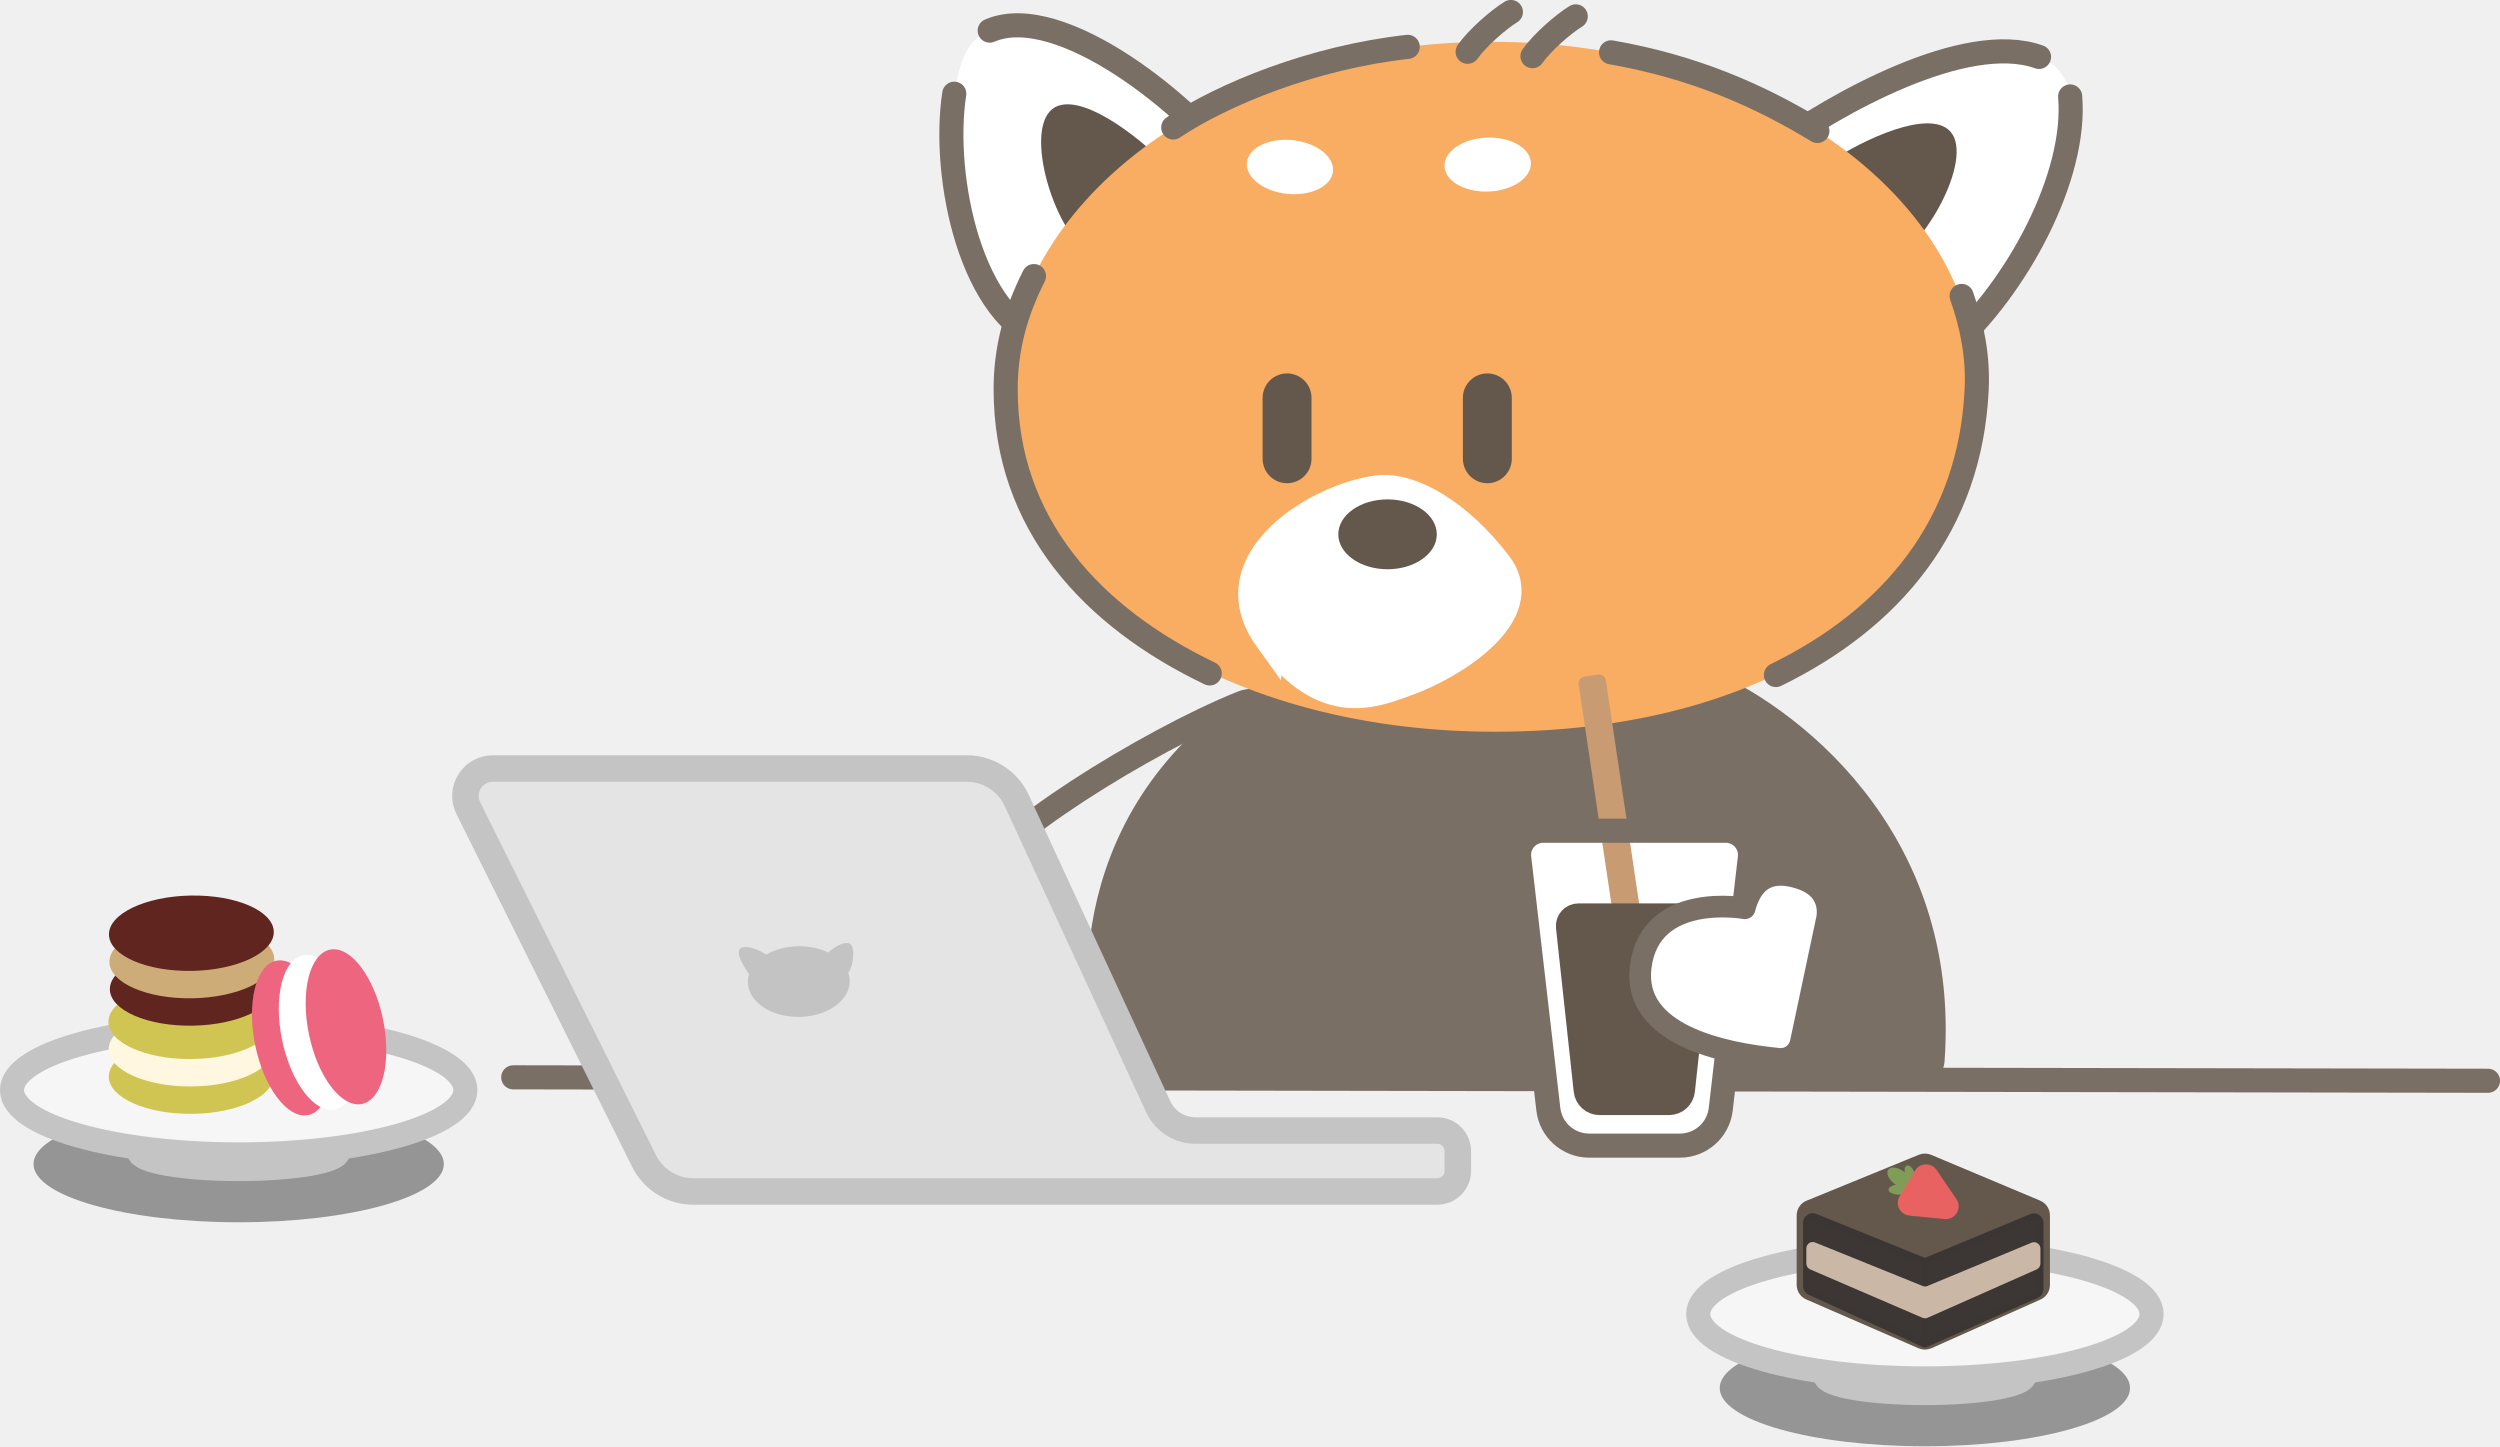
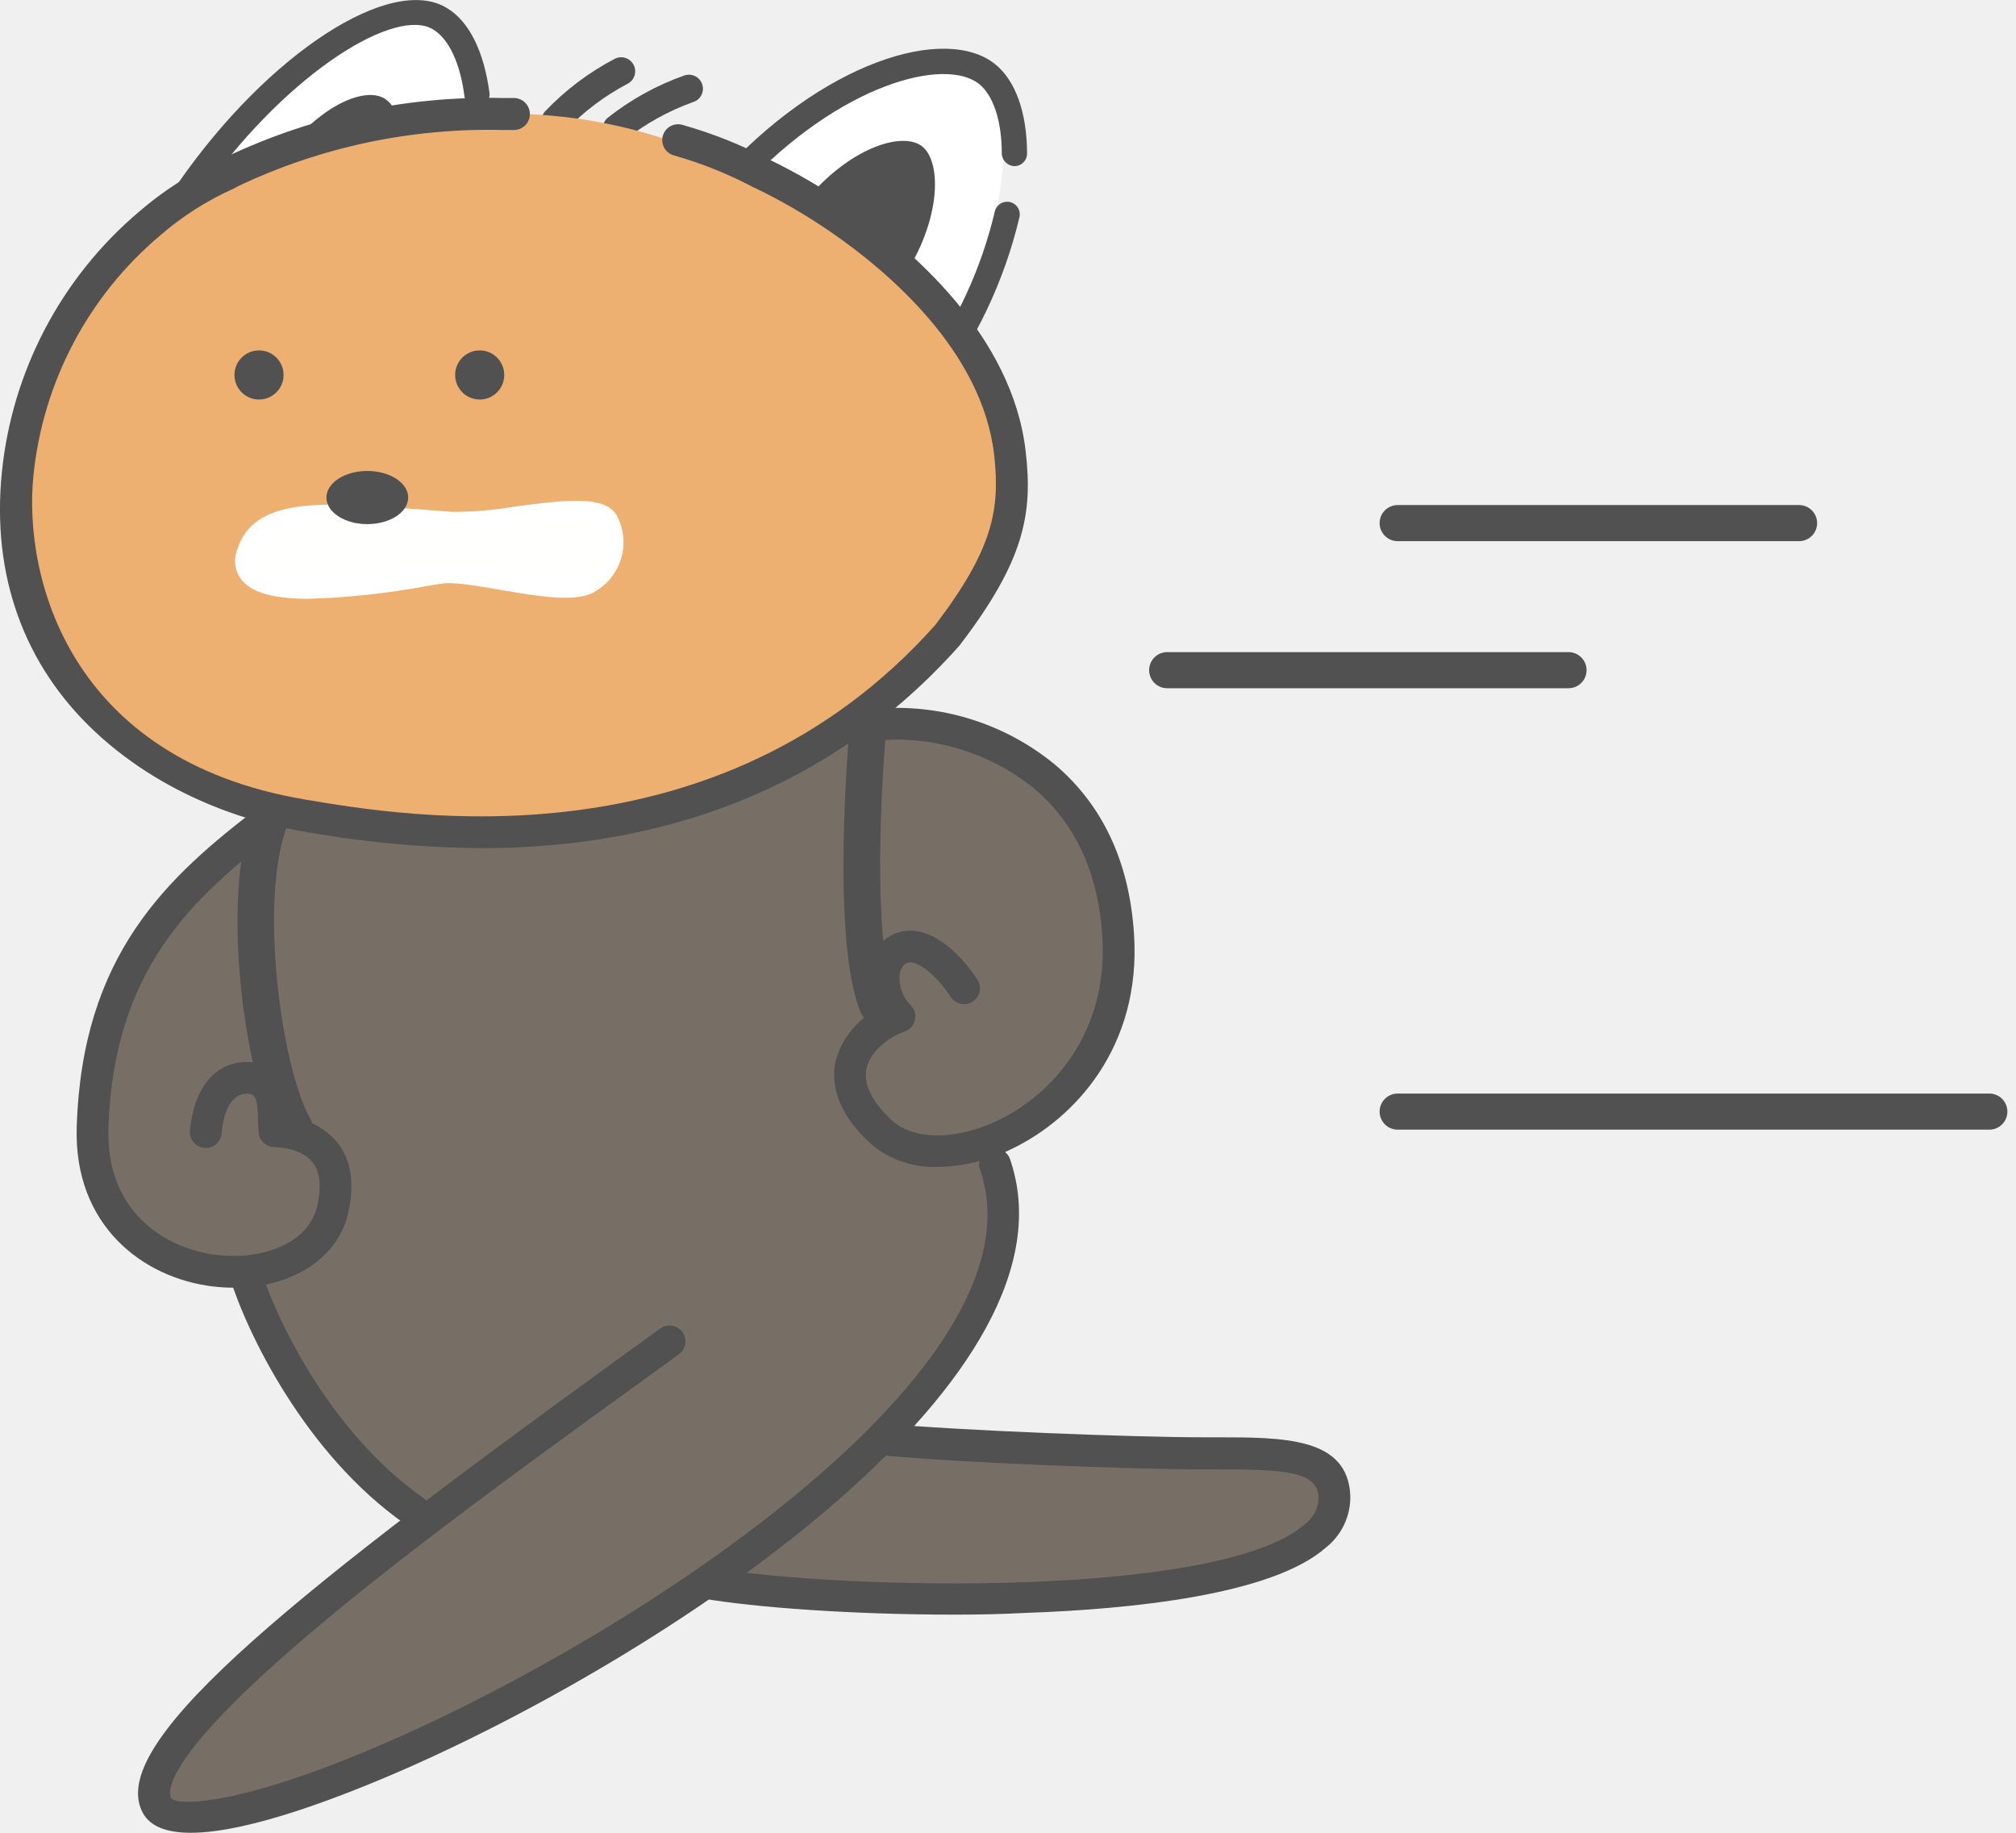
- <svg xmlns="http://www.w3.org/2000/svg" width="363" height="210" viewBox="0 0 363 210" fill="none">
-   <g clip-path="url(#clip0_389_1806)">
-     <path d="M34.657 177.475C51.11 177.475 64.448 173.69 64.448 169.02C64.448 164.351 51.11 160.566 34.657 160.566C18.205 160.566 4.867 164.351 4.867 169.02C4.867 173.69 18.205 177.475 34.657 177.475Z" fill="#959595" />
-     <path fill-rule="evenodd" clip-rule="evenodd" d="M20.196 163.779V167.26C20.196 168.632 26.669 169.746 34.657 169.746C42.646 169.746 49.119 168.632 49.119 167.26V163.779H20.196Z" fill="#F6F6F6" stroke="#C4C4C4" stroke-width="3.5" stroke-linecap="round" stroke-linejoin="round" />
-     <path d="M34.657 167.618C52.834 167.618 67.57 163.436 67.57 158.278C67.57 153.12 52.834 148.938 34.657 148.938C16.481 148.938 1.745 153.12 1.745 158.278C1.745 163.436 16.481 167.618 34.657 167.618Z" fill="#F6F6F6" stroke="#C4C4C4" stroke-width="3.5" stroke-linecap="round" stroke-linejoin="round" />
-     <path d="M279.493 210C295.946 210 309.283 206.215 309.283 201.546C309.283 196.876 295.946 193.091 279.493 193.091C263.04 193.091 249.703 196.876 249.703 201.546C249.703 206.215 263.04 210 279.493 210Z" fill="#959595" />
-     <path fill-rule="evenodd" clip-rule="evenodd" d="M265.032 196.304V199.785C265.032 201.158 271.504 202.272 279.493 202.272C287.482 202.272 293.954 201.158 293.954 199.785V196.304H265.032Z" fill="#F6F6F6" stroke="#C4C4C4" stroke-width="3.5" stroke-linecap="round" stroke-linejoin="round" />
-     <path d="M279.493 200.143C297.67 200.143 312.405 195.962 312.405 190.803C312.405 185.645 297.67 181.464 279.493 181.464C261.316 181.464 246.581 185.645 246.581 190.803C246.581 195.962 261.316 200.143 279.493 200.143Z" fill="#F6F6F6" stroke="#C4C4C4" stroke-width="3.5" stroke-linecap="round" stroke-linejoin="round" />
-     <path d="M167.193 138.007C167.592 137.44 168.43 136.645 169.856 135.67C171.422 134.596 173.447 133.472 175.71 132.358C180.228 130.13 185.534 128.051 189.633 126.589C191.877 125.793 193.054 123.306 192.186 121.069L185.744 104.448C184.926 102.339 182.532 101.176 180.318 102.061C173.486 104.806 164.321 109.749 156.502 114.842C152.592 117.398 148.972 120.014 146.139 122.451C143.387 124.808 141.093 127.235 140.185 129.404C139.198 131.791 138.929 133.949 139.248 135.859C139.567 137.779 140.455 139.3 141.552 140.464C141.851 140.782 142.14 141.379 142.22 142.026C142.3 142.692 142.12 143.02 142.04 143.12C140.175 145.129 138.709 147.188 137.911 148.481C137.622 148.958 137.423 149.496 137.353 150.062C137.173 151.545 137.253 152.887 137.772 153.991C138.33 155.205 139.318 155.921 140.445 156.19C141.462 156.438 142.479 156.289 143.287 156.06C144.115 155.831 144.903 155.473 145.541 155.105L144.544 153.375L145.541 155.105C145.741 154.986 145.92 154.867 146.07 154.737L156.252 146.442C156.252 146.442 156.352 146.382 156.462 146.392C156.582 146.392 156.711 146.452 156.811 146.561C157.918 147.655 159.354 148.859 160.9 149.665C162.386 150.45 164.401 151.087 166.375 150.271C167.752 149.704 168.5 148.59 168.839 147.437C169.158 146.343 169.138 145.159 169.008 144.075C168.739 141.946 167.941 139.649 167.223 137.987L167.193 138.007Z" stroke="#7A6F64" stroke-width="3.5" stroke-linecap="round" stroke-linejoin="round" />
-     <path d="M282.346 154.16C284.809 120.402 260.384 102.031 246.92 96.7C246.511 96.54 246.082 96.461 245.644 96.461H188.456C187.878 96.461 187.3 96.6 186.781 96.869C156.941 112.584 155.714 140.534 159.254 154.807C159.623 156.309 161.03 157.294 162.596 157.294H278.835C280.66 157.294 282.216 155.951 282.346 154.16Z" fill="#7A6F64" />
-     <path d="M74.521 156.428L361.255 156.926" stroke="#7A6F64" stroke-width="3.5" stroke-linecap="round" stroke-linejoin="round" />
-     <path d="M262.498 174.77L278.785 168.105C279.244 167.916 279.762 167.916 280.211 168.105L296.049 174.76C296.737 175.048 297.186 175.724 297.186 176.47V186.576C297.186 187.312 296.757 187.968 296.089 188.267L280.251 195.339C279.772 195.548 279.224 195.558 278.745 195.339L262.459 188.257C261.78 187.959 261.342 187.292 261.342 186.556V176.48C261.342 175.724 261.8 175.048 262.498 174.76V174.77Z" fill="#64584D" stroke="#64584D" stroke-width="0.93" stroke-linecap="round" stroke-linejoin="round" />
-     <path d="M279.493 183.145L294.962 176.719C295.58 176.46 296.248 176.918 296.248 177.574V187.183C296.248 187.551 296.029 187.879 295.7 188.028L279.493 195.21L262.808 187.561C262.478 187.412 262.269 187.083 262.269 186.715V177.545C262.269 176.888 262.937 176.441 263.546 176.679L279.493 183.125V183.145Z" fill="#3C3634" />
-     <path d="M279.493 183.135L263.546 176.689C262.937 176.441 262.269 176.888 262.269 177.555V186.725C262.269 187.093 262.478 187.421 262.808 187.571L279.493 195.22M279.493 183.145L294.962 176.719C295.58 176.46 296.248 176.918 296.248 177.574V187.183C296.248 187.551 296.029 187.879 295.7 188.028L279.493 195.21V183.145ZM279.493 183.135V195.21V183.135Z" stroke="#3B3634" stroke-width="0.93" stroke-linecap="round" stroke-linejoin="round" />
-     <path d="M279.144 186.715L263.556 180.409C262.947 180.161 262.279 180.608 262.279 181.275V183.463C262.279 183.831 262.498 184.169 262.838 184.318L279.134 191.34C279.373 191.44 279.643 191.44 279.882 191.34L295.72 184.318C296.059 184.169 296.268 183.841 296.268 183.473V181.294C296.268 180.628 295.59 180.18 294.982 180.439L279.862 186.725C279.633 186.815 279.383 186.825 279.154 186.725L279.144 186.715Z" fill="#CAB7A6" />
-     <path d="M277.307 172.177C277.679 171.686 277.283 170.762 276.421 170.113C275.56 169.463 274.56 169.335 274.188 169.826C273.816 170.317 274.213 171.241 275.074 171.89C275.936 172.539 276.935 172.668 277.307 172.177Z" fill="#809D58" />
-     <path d="M277.749 171.459C278.087 171.324 278.16 170.718 277.913 170.107C277.666 169.495 277.192 169.109 276.855 169.245C276.518 169.38 276.445 169.986 276.692 170.597C276.939 171.209 277.412 171.595 277.749 171.459Z" fill="#809D58" />
-     <path d="M275.888 173.462C276.802 173.437 277.534 173.078 277.523 172.661C277.511 172.244 276.761 171.926 275.847 171.95C274.933 171.975 274.201 172.334 274.213 172.751C274.224 173.168 274.974 173.487 275.888 173.462Z" fill="#809D58" />
-     <path d="M284.071 174.113C284.958 175.416 283.911 177.157 282.345 177.007L277.239 176.5C275.883 176.361 275.125 174.869 275.823 173.705L278.057 169.975C278.755 168.811 280.431 168.762 281.199 169.886L284.071 174.123V174.113Z" fill="#E96262" />
-     <path d="M27.797 161.732C34.407 161.691 39.749 159.208 39.73 156.187C39.711 153.165 34.338 150.75 27.728 150.791C21.118 150.832 15.776 153.315 15.795 156.336C15.814 159.357 21.188 161.773 27.797 161.732Z" fill="#D0C552" />
-     <path d="M27.782 157.754C34.392 157.712 39.734 155.23 39.715 152.208C39.696 149.187 34.322 146.771 27.713 146.813C21.103 146.854 15.761 149.337 15.78 152.358C15.799 155.379 21.172 157.795 27.782 157.754Z" fill="#FFF7DF" />
-     <path d="M27.747 153.775C34.356 153.734 39.699 151.251 39.68 148.23C39.661 145.209 34.287 142.793 27.678 142.834C21.068 142.876 15.725 145.358 15.745 148.38C15.764 151.401 21.137 153.817 27.747 153.775Z" fill="#D0C552" />
-     <path d="M28.016 148.927C34.625 148.809 39.939 146.265 39.885 143.244C39.831 140.224 34.43 137.87 27.821 137.987C21.212 138.105 15.899 140.649 15.952 143.669C16.006 146.69 21.407 149.044 28.016 148.927Z" fill="#60251F" />
-     <path d="M27.956 144.951C34.565 144.834 39.878 142.29 39.824 139.269C39.77 136.248 34.369 133.894 27.76 134.011C21.151 134.128 15.838 136.672 15.892 139.693C15.946 142.714 21.347 145.068 27.956 144.951Z" fill="#CDAC78" />
-     <path d="M27.885 140.974C34.493 140.857 39.807 138.313 39.753 135.292C39.699 132.271 34.297 129.917 27.689 130.034C21.08 130.151 15.767 132.695 15.821 135.716C15.875 138.737 21.276 141.091 27.885 140.974Z" fill="#60251F" />
-     <path d="M44.756 161.904C47.723 161.293 49.089 155.782 47.808 149.596C46.526 143.409 43.083 138.889 40.116 139.5C37.149 140.111 35.783 145.622 37.064 151.809C38.345 157.995 41.789 162.515 44.756 161.904Z" fill="#ED657F" />
-     <path d="M48.651 161.104C51.618 160.493 52.984 154.982 51.703 148.796C50.422 142.609 46.978 138.089 44.011 138.7C41.044 139.311 39.678 144.822 40.959 151.009C42.24 157.196 45.684 161.715 48.651 161.104Z" fill="white" />
-     <path d="M52.555 160.293C55.522 159.681 56.889 154.171 55.607 147.984C54.326 141.797 50.882 137.277 47.915 137.889C44.949 138.5 43.582 144.01 44.863 150.197C46.145 156.384 49.589 160.904 52.555 160.293Z" fill="#ED657F" />
-     <path d="M228.27 120.621H239.789" stroke="#7A6F64" stroke-width="3.5" stroke-linecap="round" stroke-linejoin="round" />
-     <path d="M71.569 111.59H140.375C143.517 111.59 146.369 113.43 147.656 116.294L168.171 160.685C169.148 162.804 171.272 164.157 173.606 164.157H208.682C210.338 164.157 211.674 165.49 211.674 167.141V170.015C211.674 171.666 210.338 172.999 208.682 172.999H100.661C97.629 172.999 94.867 171.288 93.52 168.583L67.998 117.339C66.682 114.693 68.607 111.59 71.569 111.59Z" fill="#E4E4E4" stroke="#C4C4C4" stroke-width="3.85" stroke-linecap="round" stroke-linejoin="round" />
-     <path d="M107.623 137.64C108.55 137.172 110.236 137.968 111.273 138.604C112.529 137.868 114.145 137.421 115.9 137.391C117.526 137.371 119.032 137.709 120.259 138.306C121.156 137.5 122.463 136.685 123.321 136.993C123.64 137.092 123.809 137.52 123.869 138.067C123.979 139.122 123.68 140.653 123.161 141.24C123.291 141.618 123.37 142.006 123.38 142.414C123.42 145.249 120.149 147.596 116.06 147.656C111.971 147.715 108.63 145.467 108.59 142.623C108.59 142.215 108.65 141.827 108.769 141.449C107.822 140.136 106.675 138.107 107.623 137.63V137.64Z" fill="#C3C3C3" />
-     <path d="M152.213 49.663C161.479 43.058 175.371 31.62 179.261 24.439C172.409 14.333 150.638 -2.089 141.642 5.739C135.488 11.1 136.545 44.58 152.213 49.663Z" fill="white" />
-     <path d="M138.56 13.607C136.695 25.672 141.023 46.43 152.213 49.663C161.479 43.058 175.371 31.62 179.261 24.439C173.197 15.745 154.009 0.02 143.706 4.446" stroke="#7A6F64" stroke-width="3.5" stroke-linecap="round" stroke-linejoin="round" />
-     <path d="M153.669 15.357C157.988 13.845 166.445 20.818 169.457 24.16C167.832 26.855 160.571 33.291 156.881 35.658C152.263 31.182 148.483 17.168 153.669 15.347V15.357Z" fill="#64584D" />
-     <path d="M296.069 8.266C285.318 4.406 266.199 15.278 257.731 21.405C260.175 28.168 275.663 43.605 283.104 50.488C292.927 41.686 301.574 23.384 300.587 14.005C300.587 14.005 300.198 9.658 296.069 8.266Z" fill="white" />
-     <path d="M296.069 8.266C285.318 4.406 266.199 15.278 257.731 21.405C260.175 28.168 275.663 43.605 283.104 50.488C292.927 41.686 301.564 25.622 300.587 14.005" stroke="#7A6F64" stroke-width="3.5" stroke-linecap="round" stroke-linejoin="round" />
-     <path d="M282.505 18.53C278.596 16.153 268.862 21.206 265.221 23.842C266.249 26.816 271.993 34.624 275.105 37.717C280.55 34.306 287.203 21.385 282.515 18.53H282.505Z" fill="#64584D" />
-     <path d="M216.531 6.067C255.457 6.067 287.013 28.437 287.013 56.038C287.013 83.64 260.893 106.248 217.02 106.248C176.788 106.248 144.923 85.231 146.05 56.038C147.117 28.457 177.605 6.067 216.531 6.067Z" fill="#F8AD63" />
-     <path d="M170.355 18.511C177.566 13.686 190.631 8.325 204.404 6.803" stroke="#7A6F64" stroke-width="3.5" stroke-linecap="round" stroke-linejoin="round" />
-     <path d="M175.651 97.784C158.636 89.638 146.02 76.101 146.02 56.536C146.02 50.608 147.446 45.416 150.129 40.084" stroke="#7A6F64" stroke-width="3.5" stroke-linecap="round" stroke-linejoin="round" />
-     <path d="M284.829 42.969C286.335 47.206 287.233 51.742 287.013 56.496C286.106 76.31 274.596 89.827 257.861 98.013" stroke="#7A6F64" stroke-width="3.5" stroke-linecap="round" stroke-linejoin="round" />
-     <path d="M233.925 7.599C246.003 9.708 255.477 13.895 263.885 19.018" stroke="#7A6F64" stroke-width="3.5" stroke-linecap="round" stroke-linejoin="round" />
-     <path d="M213.101 7.52C214.507 5.53 217.549 2.865 219.384 1.741" stroke="#7A6F64" stroke-width="3.5" stroke-linecap="round" stroke-linejoin="round" />
-     <path d="M193.546 24.898C193.771 22.745 191.156 20.709 187.704 20.351C184.253 19.992 181.272 21.446 181.047 23.599C180.823 25.752 183.438 27.788 186.889 28.146C190.341 28.505 193.321 27.051 193.546 24.898Z" fill="white" />
-     <path d="M222.286 23.643C222.196 21.485 219.314 19.843 215.853 19.983C212.393 20.122 209.65 21.992 209.74 24.15C209.829 26.309 212.712 27.95 216.172 27.811C219.643 27.671 222.376 25.801 222.286 23.643Z" fill="white" />
-     <path d="M184.098 92.86C175.621 81.153 191.798 71.824 200.185 70.928C204.972 70.421 211.894 74.43 217.569 81.86C223.244 89.29 210.677 96.849 204.554 99.037C199.846 100.718 192.356 104.249 184.098 92.85V92.86Z" fill="white" stroke="white" stroke-width="3.85" stroke-linecap="round" />
-     <path d="M201.472 82.655C205.421 82.655 208.623 80.384 208.623 77.583C208.623 74.781 205.421 72.51 201.472 72.51C197.522 72.51 194.321 74.781 194.321 77.583C194.321 80.384 197.522 82.655 201.472 82.655Z" fill="#64584D" />
-     <path d="M186.881 57.769V66.612" stroke="#64584D" stroke-width="7.1" stroke-linecap="round" />
-     <path d="M215.963 57.769V66.612" stroke="#64584D" stroke-width="7.1" stroke-linecap="round" />
-     <path d="M222.515 8.156C223.922 6.167 226.963 3.501 228.799 2.377" stroke="#7A6F64" stroke-width="3.5" stroke-linecap="round" stroke-linejoin="round" />
-     <path d="M250.56 120.621H224.091C221.987 120.621 220.341 122.451 220.59 124.54L224.819 161.063C225.168 164.077 227.721 166.345 230.763 166.345H243.908C246.95 166.345 249.503 164.077 249.852 161.063L254.081 124.54C254.32 122.451 252.685 120.621 250.58 120.621H250.56Z" fill="white" />
-     <path d="M232.034 97.952L230.061 98.245C229.516 98.325 229.14 98.831 229.221 99.375L234.895 137.419C234.976 137.963 235.483 138.338 236.028 138.257L238.001 137.964C238.546 137.883 238.922 137.377 238.841 136.834L233.167 98.789C233.086 98.246 232.578 97.871 232.034 97.952Z" fill="#C89B73" />
-     <path d="M245.404 133.452H229.187C228.599 133.452 228.13 133.969 228.2 134.556L230.773 158.298C230.853 159.054 231.501 159.631 232.259 159.631H242.342C243.11 159.631 243.748 159.054 243.828 158.298L246.401 134.556C246.461 133.969 246.002 133.452 245.414 133.452H245.404Z" fill="#64584D" stroke="#64584D" stroke-width="4.56" stroke-linecap="round" stroke-linejoin="round" />
-     <path d="M250.56 120.621H224.091C221.987 120.621 220.341 122.451 220.59 124.54L224.819 161.063C225.168 164.077 227.721 166.345 230.763 166.345H243.908C246.95 166.345 249.503 164.077 249.852 161.063L254.081 124.54C254.32 122.451 252.685 120.621 250.58 120.621H250.56Z" stroke="#7A6F64" stroke-width="3.5" stroke-linecap="round" stroke-linejoin="round" />
-     <path d="M253.333 131.88C253.333 131.88 239.63 129.384 238.233 140.355C236.987 150.192 249.972 152.937 258.27 153.743C259.786 153.892 261.152 152.867 261.471 151.385L265.231 133.641C265.231 133.641 266.488 129.294 261.531 127.593C258.699 126.619 254.809 126.29 253.323 131.88H253.333Z" fill="white" stroke="#7A6F64" stroke-width="3.15" stroke-linecap="round" stroke-linejoin="round" />
-   </g>
-   <defs>
-     <clipPath id="clip0_389_1806">
-       <rect width="363" height="210" fill="white" />
-     </clipPath>
-   </defs>
+ <svg xmlns="http://www.w3.org/2000/svg" width="220" height="200" viewBox="0 0 220 200" fill="none">
+   <path d="M78.201 21.464C78.201 21.464 98.396 2.365 106.136 7.283C115.682 13.368 102.108 42.975 102.108 42.975L78.201 21.464Z" fill="white" />
+   <path d="M22.717 16.727C31.53 5.557 42.021 -0.859 47.294 1.742C53.19 4.651 54.751 19.927 46.624 38.237L22.717 16.727Z" fill="white" />
+   <path d="M60.623 14.693C60.329 14.695 60.041 14.612 59.793 14.454C59.545 14.296 59.348 14.069 59.226 13.801C59.105 13.534 59.063 13.236 59.107 12.945C59.15 12.655 59.278 12.383 59.473 12.162C61.686 9.834 64.27 7.887 67.118 6.4C67.3 6.313 67.496 6.262 67.697 6.251C67.898 6.239 68.099 6.267 68.289 6.333C68.479 6.4 68.654 6.503 68.804 6.637C68.954 6.771 69.076 6.933 69.164 7.114C69.251 7.295 69.302 7.492 69.314 7.692C69.325 7.893 69.297 8.094 69.231 8.284C69.165 8.474 69.062 8.649 68.928 8.799C68.794 8.95 68.632 9.072 68.451 9.159C65.972 10.47 63.718 12.168 61.774 14.188C61.63 14.35 61.452 14.479 61.254 14.566C61.055 14.653 60.84 14.696 60.623 14.693Z" fill="#515151" />
+   <path d="M67.284 15.568C67.065 15.565 66.849 15.517 66.649 15.426C66.45 15.335 66.271 15.203 66.125 15.04C65.871 14.728 65.745 14.33 65.775 13.928C65.804 13.527 65.986 13.152 66.283 12.88C68.798 10.883 71.627 9.317 74.654 8.245C74.847 8.174 75.053 8.143 75.258 8.154C75.464 8.165 75.665 8.217 75.85 8.307C76.035 8.397 76.2 8.524 76.334 8.68C76.469 8.835 76.571 9.016 76.634 9.212C76.698 9.408 76.721 9.614 76.702 9.819C76.683 10.024 76.624 10.223 76.526 10.405C76.429 10.586 76.296 10.746 76.136 10.874C75.975 11.003 75.79 11.098 75.592 11.154C72.957 12.104 70.49 13.469 68.285 15.197C68.005 15.433 67.651 15.564 67.284 15.568Z" fill="#515151" />
+   <path d="M101.005 43.526C100.639 43.527 100.288 43.382 100.028 43.124L78.201 21.464C77.95 21.215 77.805 20.878 77.794 20.525C77.784 20.171 77.91 19.827 78.146 19.564C89.686 6.653 103.212 2.648 108.611 7.015C110.819 8.805 112.056 12.249 112.08 16.718C112.084 16.901 112.052 17.082 111.985 17.252C111.919 17.422 111.819 17.578 111.693 17.709C111.566 17.84 111.414 17.945 111.246 18.017C111.079 18.089 110.899 18.127 110.716 18.129C110.352 18.124 110.004 17.978 109.744 17.723C109.485 17.467 109.333 17.122 109.321 16.758C109.321 13.187 108.407 10.452 106.869 9.183C103.165 6.188 91.712 9.096 81.086 20.463L100.792 40.058C104.475 34.972 107.114 29.207 108.556 23.095C108.636 22.738 108.854 22.427 109.163 22.23C109.472 22.033 109.846 21.968 110.204 22.047C110.561 22.126 110.872 22.345 111.069 22.654C111.266 22.962 111.332 23.337 111.252 23.694C109.586 30.704 106.456 37.283 102.069 42.998C101.95 43.156 101.8 43.286 101.627 43.381C101.455 43.476 101.264 43.534 101.068 43.55L101.005 43.526Z" fill="#515151" />
+   <path d="M100.627 15.97C98.443 14.267 92.594 16.175 87.841 21.992C91.587 24.61 94.994 27.681 97.986 31.135C102.731 24.506 102.865 17.727 100.627 15.97Z" fill="#515151" />
+   <path d="M45.505 38.064C45.243 38.065 44.986 37.992 44.764 37.851L19.84 21.913C19.684 21.813 19.551 21.682 19.446 21.529C19.342 21.376 19.27 21.204 19.233 21.022C19.194 20.841 19.193 20.653 19.231 20.471C19.269 20.289 19.345 20.117 19.454 19.966C29.275 5.825 42.707 -2.893 48.792 0.891C51.236 2.365 52.812 5.667 53.411 10.097C53.439 10.279 53.43 10.464 53.385 10.643C53.34 10.821 53.261 10.989 53.15 11.136C53.039 11.283 52.901 11.406 52.742 11.498C52.583 11.591 52.407 11.651 52.225 11.674C52.043 11.698 51.858 11.685 51.68 11.636C51.503 11.587 51.337 11.503 51.193 11.389C51.049 11.275 50.929 11.134 50.84 10.973C50.751 10.812 50.695 10.635 50.676 10.452C50.219 6.905 48.997 4.28 47.294 3.232C43.29 0.709 31.782 7.638 22.544 20.368L45.008 34.73C48.086 29.202 50.031 23.117 50.731 16.829C50.739 16.642 50.785 16.459 50.867 16.291C50.948 16.122 51.063 15.972 51.204 15.849C51.345 15.727 51.509 15.634 51.687 15.577C51.865 15.52 52.053 15.499 52.239 15.517C52.425 15.535 52.606 15.59 52.77 15.68C52.934 15.769 53.078 15.891 53.194 16.038C53.309 16.185 53.394 16.354 53.442 16.535C53.49 16.715 53.501 16.904 53.474 17.089C52.674 24.252 50.367 31.164 46.703 37.37C46.61 37.532 46.486 37.674 46.337 37.786C46.188 37.899 46.017 37.98 45.836 38.025C45.727 38.049 45.616 38.063 45.505 38.064Z" fill="#515151" />
+   <path d="M41.95 10.744C39.586 9.325 34.005 11.926 30 18.271C31.946 19.309 33.828 20.462 35.636 21.724C37.566 23.073 39.409 24.541 41.154 26.122C45.08 18.957 44.394 12.218 41.95 10.744Z" fill="#515151" />
+   <path d="M10.704 129.169C7.953 114.98 15.647 98.624 28.574 90.198L29.465 88.622C58.007 95.937 84.168 84.98 93.69 78.587L96.142 79.478C110.771 77.161 117.227 87.022 119.474 92.224C129.043 114.358 112.277 124.274 107.752 124.802C115.422 135.837 103.023 150.908 96.142 157.53C96.142 157.53 109.81 157.971 123.123 157.53C136.436 157.088 145.083 158.081 145.643 163.323C146.55 171.781 108.698 176.148 76.98 172.719C66.496 182.966 20.321 203.91 17.42 196.776C15.292 191.534 34.478 172.341 47.886 164.372C41.532 163.465 30.891 148.189 27.234 139.014C17.546 139.96 12.99 135.017 10.704 129.169Z" fill="#776F66" />
+   <path d="M60.04 12.612C64.089 12.95 68.087 13.743 71.959 14.976C99.831 23.899 109.644 39.948 110.314 52.024C110.984 64.1 99.61 75.214 84.224 83.916C68.837 92.618 18.216 96.354 5.518 70.705C-4.65 50.211 8.568 31.388 16.451 24.546C17.002 23.214 36.858 10.602 60.04 12.612Z" fill="#EEB070" />
+   <path d="M104.166 176.195C92.933 176.195 82.371 175.407 76.696 174.437L77.248 171.048C92.153 173.554 133.268 174.39 142.403 166.318C142.861 165.981 143.234 165.542 143.492 165.036C143.751 164.53 143.888 163.97 143.893 163.402C143.783 160.604 140.401 160.328 132.748 160.344H131.329C123.738 160.344 104.426 159.634 95.858 158.767L96.197 155.323C104.521 156.111 123.982 156.844 131.329 156.844H132.732C140.125 156.844 147.093 156.844 147.354 163.221C147.378 164.306 147.149 165.382 146.687 166.364C146.225 167.346 145.541 168.207 144.689 168.88C138.833 174.035 123.557 175.604 111.772 176.014C109.25 176.148 106.688 176.195 104.166 176.195Z" fill="#515151" />
+   <path d="M45.206 166.634C44.852 166.633 44.508 166.523 44.22 166.319C33.248 158.641 26.879 145.296 25.05 139.321C24.984 139.103 24.96 138.873 24.982 138.646C25.004 138.419 25.071 138.198 25.178 137.996C25.285 137.795 25.431 137.616 25.607 137.471C25.784 137.326 25.987 137.216 26.205 137.15C26.424 137.083 26.653 137.06 26.88 137.082C27.108 137.104 27.328 137.17 27.53 137.277C27.732 137.385 27.91 137.53 28.055 137.707C28.201 137.883 28.31 138.086 28.377 138.304C30.095 143.893 36.031 156.347 46.222 163.481C46.524 163.693 46.75 163.995 46.868 164.343C46.986 164.692 46.99 165.069 46.879 165.421C46.769 165.772 46.549 166.079 46.253 166.297C45.956 166.515 45.597 166.633 45.229 166.634H45.206Z" fill="#515151" />
+   <path d="M20.825 200C18.326 200 16.435 199.385 15.591 197.84C11.65 190.58 29.78 175.58 66.969 148.654L72.037 144.981C72.408 144.708 72.872 144.594 73.328 144.663C73.783 144.733 74.192 144.98 74.465 145.351C74.738 145.722 74.852 146.187 74.782 146.642C74.713 147.097 74.466 147.506 74.094 147.779L69.026 151.452C58.148 159.335 44.591 169.132 34.139 177.976C17.585 191.96 18.374 195.594 18.657 196.185C19.225 197.162 26.997 197.194 45.702 188.57C73.188 175.896 114.113 148.126 106.925 127.561C106.795 127.133 106.836 126.671 107.039 126.273C107.242 125.874 107.59 125.569 108.013 125.422C108.435 125.274 108.897 125.296 109.304 125.481C109.711 125.667 110.03 126.002 110.196 126.418C118.417 149.962 74.441 179.624 44.772 192.788C37.835 195.854 27.297 200 20.825 200Z" fill="#515151" />
+   <path d="M52.536 92.555C45.859 92.497 39.2 91.858 32.633 90.648C28.692 89.978 18.666 87.597 10.389 79.865C2.593 72.573 -0.93 62.776 0.205 51.527C1.325 40.468 6.695 30.275 15.181 23.096C17.762 20.864 20.644 19.006 23.742 17.578C33.43 12.789 44.137 10.427 54.94 10.697H56.13C56.594 10.711 57.032 10.909 57.349 11.247C57.666 11.585 57.836 12.035 57.821 12.498C57.807 12.961 57.609 13.399 57.271 13.716C56.933 14.033 56.483 14.203 56.02 14.188H54.885C44.882 13.938 34.961 16.047 25.925 20.345C25.814 20.428 25.692 20.497 25.563 20.549C22.593 21.872 19.838 23.631 17.389 25.768C9.606 32.366 4.682 41.723 3.65 51.874C2.53 62.957 7.504 82.876 33.216 87.234C44.362 89.126 78.264 94.873 102.053 68.214C108.359 59.938 109.148 55.602 108.493 49.667C107.201 38.309 96.859 29.606 90.813 25.421C88.127 23.564 85.302 21.917 82.363 20.494H82.308L82.245 20.455C79.465 18.982 76.538 17.806 73.511 16.947C73.071 16.819 72.7 16.52 72.48 16.119C72.26 15.716 72.208 15.243 72.337 14.803C72.465 14.363 72.763 13.992 73.165 13.772C73.568 13.552 74.041 13.5 74.481 13.629C77.741 14.546 80.895 15.804 83.892 17.381C86.983 18.881 89.953 20.617 92.776 22.575C99.318 27.092 110.488 36.559 111.93 49.273C112.718 56.044 111.796 61.167 104.765 70.366L104.686 70.469C88.543 88.59 68.128 92.555 52.536 92.555Z" fill="#515151" />
+   <path d="M28.266 43.598C29.746 43.598 30.946 42.398 30.946 40.918C30.946 39.437 29.746 38.237 28.266 38.237C26.786 38.237 25.586 39.437 25.586 40.918C25.586 42.398 26.786 43.598 28.266 43.598Z" fill="#515151" />
+   <path d="M52.347 43.598C53.827 43.598 55.027 42.398 55.027 40.918C55.027 39.437 53.827 38.237 52.347 38.237C50.867 38.237 49.667 39.437 49.667 40.918C49.667 42.398 50.867 43.598 52.347 43.598Z" fill="#515151" />
+   <path d="M95.834 111.828C95.444 111.828 95.062 111.715 94.734 111.502C94.407 111.289 94.148 110.986 93.99 110.63C90.584 102.857 92.665 79.841 92.752 78.864C92.762 78.59 92.827 78.322 92.944 78.074C93.061 77.827 93.228 77.606 93.433 77.426C93.639 77.245 93.879 77.108 94.139 77.023C94.399 76.939 94.674 76.908 94.946 76.933C95.219 76.959 95.483 77.039 95.723 77.17C95.964 77.301 96.174 77.48 96.343 77.695C96.512 77.911 96.635 78.158 96.705 78.423C96.774 78.687 96.789 78.963 96.749 79.234C95.897 88.425 95.448 103.945 97.671 109.014C97.883 109.502 97.893 110.054 97.7 110.551C97.507 111.047 97.125 111.446 96.638 111.662C96.384 111.771 96.111 111.827 95.834 111.828Z" fill="#515151" />
+   <path d="M32.089 125.054C31.733 125.055 31.384 124.962 31.076 124.783C30.769 124.604 30.514 124.347 30.339 124.037C26.666 117.519 24.034 97.939 27.628 88.567C27.718 88.313 27.858 88.08 28.039 87.881C28.221 87.682 28.441 87.522 28.686 87.41C28.93 87.298 29.195 87.236 29.464 87.228C29.733 87.221 30.001 87.267 30.252 87.365C30.503 87.462 30.732 87.609 30.924 87.797C31.117 87.985 31.271 88.21 31.375 88.458C31.48 88.706 31.533 88.972 31.532 89.242C31.532 89.511 31.477 89.777 31.372 90.025C28.219 98.12 30.67 116.407 33.839 122.027C34.012 122.332 34.101 122.677 34.098 123.028C34.096 123.378 34.001 123.722 33.824 124.025C33.647 124.327 33.393 124.578 33.089 124.751C32.784 124.925 32.44 125.016 32.089 125.015V125.054Z" fill="#515151" />
+   <path d="M171.166 75.103H127.372C126.849 75.103 126.348 74.896 125.978 74.526C125.609 74.157 125.401 73.655 125.401 73.133C125.401 72.61 125.609 72.109 125.978 71.739C126.348 71.37 126.849 71.162 127.372 71.162H171.166C171.689 71.162 172.19 71.37 172.56 71.739C172.929 72.109 173.137 72.61 173.137 73.133C173.137 73.655 172.929 74.157 172.56 74.526C172.19 74.896 171.689 75.103 171.166 75.103Z" fill="#515151" />
+   <path d="M196.327 59.055H152.524C152.002 59.055 151.5 58.847 151.131 58.478C150.761 58.108 150.554 57.607 150.554 57.084C150.554 56.562 150.761 56.06 151.131 55.691C151.5 55.321 152.002 55.114 152.524 55.114H196.327C196.849 55.114 197.351 55.321 197.72 55.691C198.09 56.06 198.297 56.562 198.297 57.084C198.297 57.607 198.09 58.108 197.72 58.478C197.351 58.847 196.849 59.055 196.327 59.055Z" fill="#515151" />
+   <path d="M217.089 123.273H152.524C152.002 123.273 151.5 123.065 151.131 122.696C150.761 122.326 150.554 121.825 150.554 121.302C150.554 120.78 150.761 120.278 151.131 119.909C151.5 119.539 152.002 119.332 152.524 119.332H217.089C217.612 119.332 218.113 119.539 218.482 119.909C218.852 120.278 219.06 120.78 219.06 121.302C219.06 121.825 218.852 122.326 218.482 122.696C218.113 123.065 217.612 123.273 217.089 123.273Z" fill="#515151" />
+   <path d="M25.555 140.519C24.764 140.52 23.975 140.473 23.19 140.377C15.576 139.447 8.04 133.717 8.371 122.997C8.947 104.213 18.185 95.7 28.416 87.952C28.595 87.796 28.805 87.679 29.031 87.607C29.258 87.536 29.497 87.511 29.733 87.536C29.969 87.561 30.198 87.633 30.405 87.75C30.612 87.867 30.793 88.025 30.936 88.214C31.079 88.403 31.182 88.62 31.238 88.851C31.295 89.082 31.303 89.322 31.262 89.556C31.222 89.79 31.134 90.013 31.003 90.212C30.873 90.41 30.703 90.58 30.505 90.71C20.967 97.939 12.375 105.845 11.832 123.107C11.548 132.219 17.995 136.255 23.608 136.941C28.384 137.524 33.713 135.837 34.643 131.494C35.092 129.437 34.919 127.876 34.131 126.859C33.145 125.582 31.277 125.235 29.874 125.172C29.468 125.155 29.082 124.996 28.782 124.722C28.482 124.448 28.288 124.077 28.235 123.675C28.188 123.257 28.172 122.8 28.164 122.311C28.116 119.702 27.785 119.402 27.1 119.355C24.893 119.245 24.317 122.059 24.175 123.761C24.118 124.204 23.892 124.608 23.544 124.888C23.197 125.168 22.755 125.304 22.31 125.266C21.865 125.229 21.451 125.021 21.156 124.686C20.86 124.352 20.705 123.916 20.723 123.47C21.133 118.591 23.639 115.682 27.305 115.903C31.246 116.131 31.569 119.915 31.616 121.878C33.673 122.122 35.556 123.15 36.874 124.747C38.309 126.607 38.695 129.121 38.033 132.219C36.992 137.248 31.892 140.519 25.555 140.519Z" fill="#515151" />
+   <path d="M102.306 127.34C99.64 127.442 97.034 126.535 95.007 124.802C91.065 121.176 90.742 117.976 91.16 115.926C91.461 114.728 92.005 113.604 92.759 112.625C93.513 111.646 94.461 110.832 95.543 110.235C94.995 109.144 94.706 107.941 94.699 106.72C94.675 105.99 94.803 105.262 95.075 104.584C95.346 103.906 95.755 103.291 96.276 102.779C96.754 102.325 97.326 101.984 97.951 101.778C98.577 101.572 99.24 101.507 99.894 101.588C103.094 101.982 105.719 105.466 106.696 106.948C106.926 107.332 106.999 107.789 106.9 108.225C106.801 108.661 106.537 109.042 106.164 109.289C105.791 109.535 105.337 109.627 104.897 109.546C104.457 109.466 104.065 109.218 103.803 108.856C102.408 106.743 100.65 105.167 99.476 105.025C99.32 105.003 99.162 105.018 99.014 105.071C98.865 105.123 98.732 105.21 98.625 105.325C98.287 105.72 98.12 106.233 98.16 106.751C98.165 107.833 98.585 108.871 99.334 109.652C99.554 109.854 99.717 110.109 99.809 110.393C99.9 110.677 99.917 110.98 99.856 111.272C99.796 111.564 99.661 111.836 99.465 112.06C99.268 112.285 99.017 112.454 98.735 112.553C97.001 113.168 94.944 114.712 94.549 116.644C94.116 118.772 95.834 120.884 97.356 122.28C99.72 124.439 104.331 124.439 108.872 122.28C114.831 119.442 120.955 112.671 120.293 102.187C119.868 95.298 117.369 89.875 112.884 86.076C108.091 82.177 101.976 80.284 95.819 80.794C95.585 80.832 95.346 80.822 95.117 80.764C94.888 80.706 94.673 80.602 94.485 80.458C94.298 80.314 94.142 80.133 94.027 79.926C93.912 79.72 93.84 79.492 93.816 79.256C93.793 79.021 93.817 78.783 93.889 78.558C93.96 78.333 94.077 78.124 94.232 77.946C94.387 77.767 94.577 77.622 94.79 77.52C95.004 77.417 95.235 77.359 95.472 77.35C102.566 76.727 109.622 78.912 115.122 83.435C120.356 87.873 123.257 94.108 123.754 101.967C124.542 114.176 117.337 122.075 110.354 125.401C107.847 126.632 105.098 127.294 102.306 127.34Z" fill="#515151" />
+   <path d="M26.871 60.292C28.621 54.68 36.961 55.996 49.289 56.887C54.018 57.226 65.274 54.018 66.48 56.887C67.057 58.064 67.168 59.415 66.789 60.67C66.41 61.925 65.57 62.989 64.439 63.65C61.743 65.424 51.614 62.208 48.256 62.649C44.701 63.114 24.68 67.308 26.871 60.292Z" fill="#FFFFFD" />
+   <path d="M33.689 65.345C30.316 65.345 27.691 64.817 26.445 63.382C26.055 62.919 25.797 62.358 25.698 61.761C25.6 61.163 25.665 60.549 25.886 59.985C27.707 54.168 35.242 54.759 45.671 55.579C46.861 55.673 48.09 55.768 49.36 55.855C51.607 55.861 53.852 55.673 56.068 55.295C61.585 54.562 66.354 53.931 67.426 56.485C68.097 57.881 68.222 59.478 67.776 60.962C67.33 62.445 66.344 63.708 65.014 64.501C63.059 65.81 58.889 65.101 54.467 64.344C52.103 63.934 49.58 63.508 48.39 63.666C47.98 63.721 47.342 63.824 46.538 63.958C42.297 64.747 38.001 65.21 33.689 65.345ZM27.849 60.615C27.588 61.451 27.849 61.837 27.998 62.05C30.198 64.588 42.242 62.602 46.199 61.948C47.034 61.806 47.696 61.703 48.122 61.64C49.62 61.443 52.063 61.861 54.814 62.334C58.101 62.894 62.594 63.666 63.871 62.815C64.799 62.28 65.489 61.411 65.798 60.386C66.107 59.36 66.013 58.255 65.534 57.297C65.069 56.194 59.394 56.942 56.343 57.352C54 57.75 51.626 57.943 49.249 57.928L45.544 57.644C34.777 56.753 29.118 56.54 27.849 60.6V60.615Z" fill="white" />
+   <path d="M40.082 57.194C42.546 57.194 44.544 55.896 44.544 54.294C44.544 52.692 42.546 51.393 40.082 51.393C37.618 51.393 35.621 52.692 35.621 54.294C35.621 55.896 37.618 57.194 40.082 57.194Z" fill="#515151" />
</svg>
